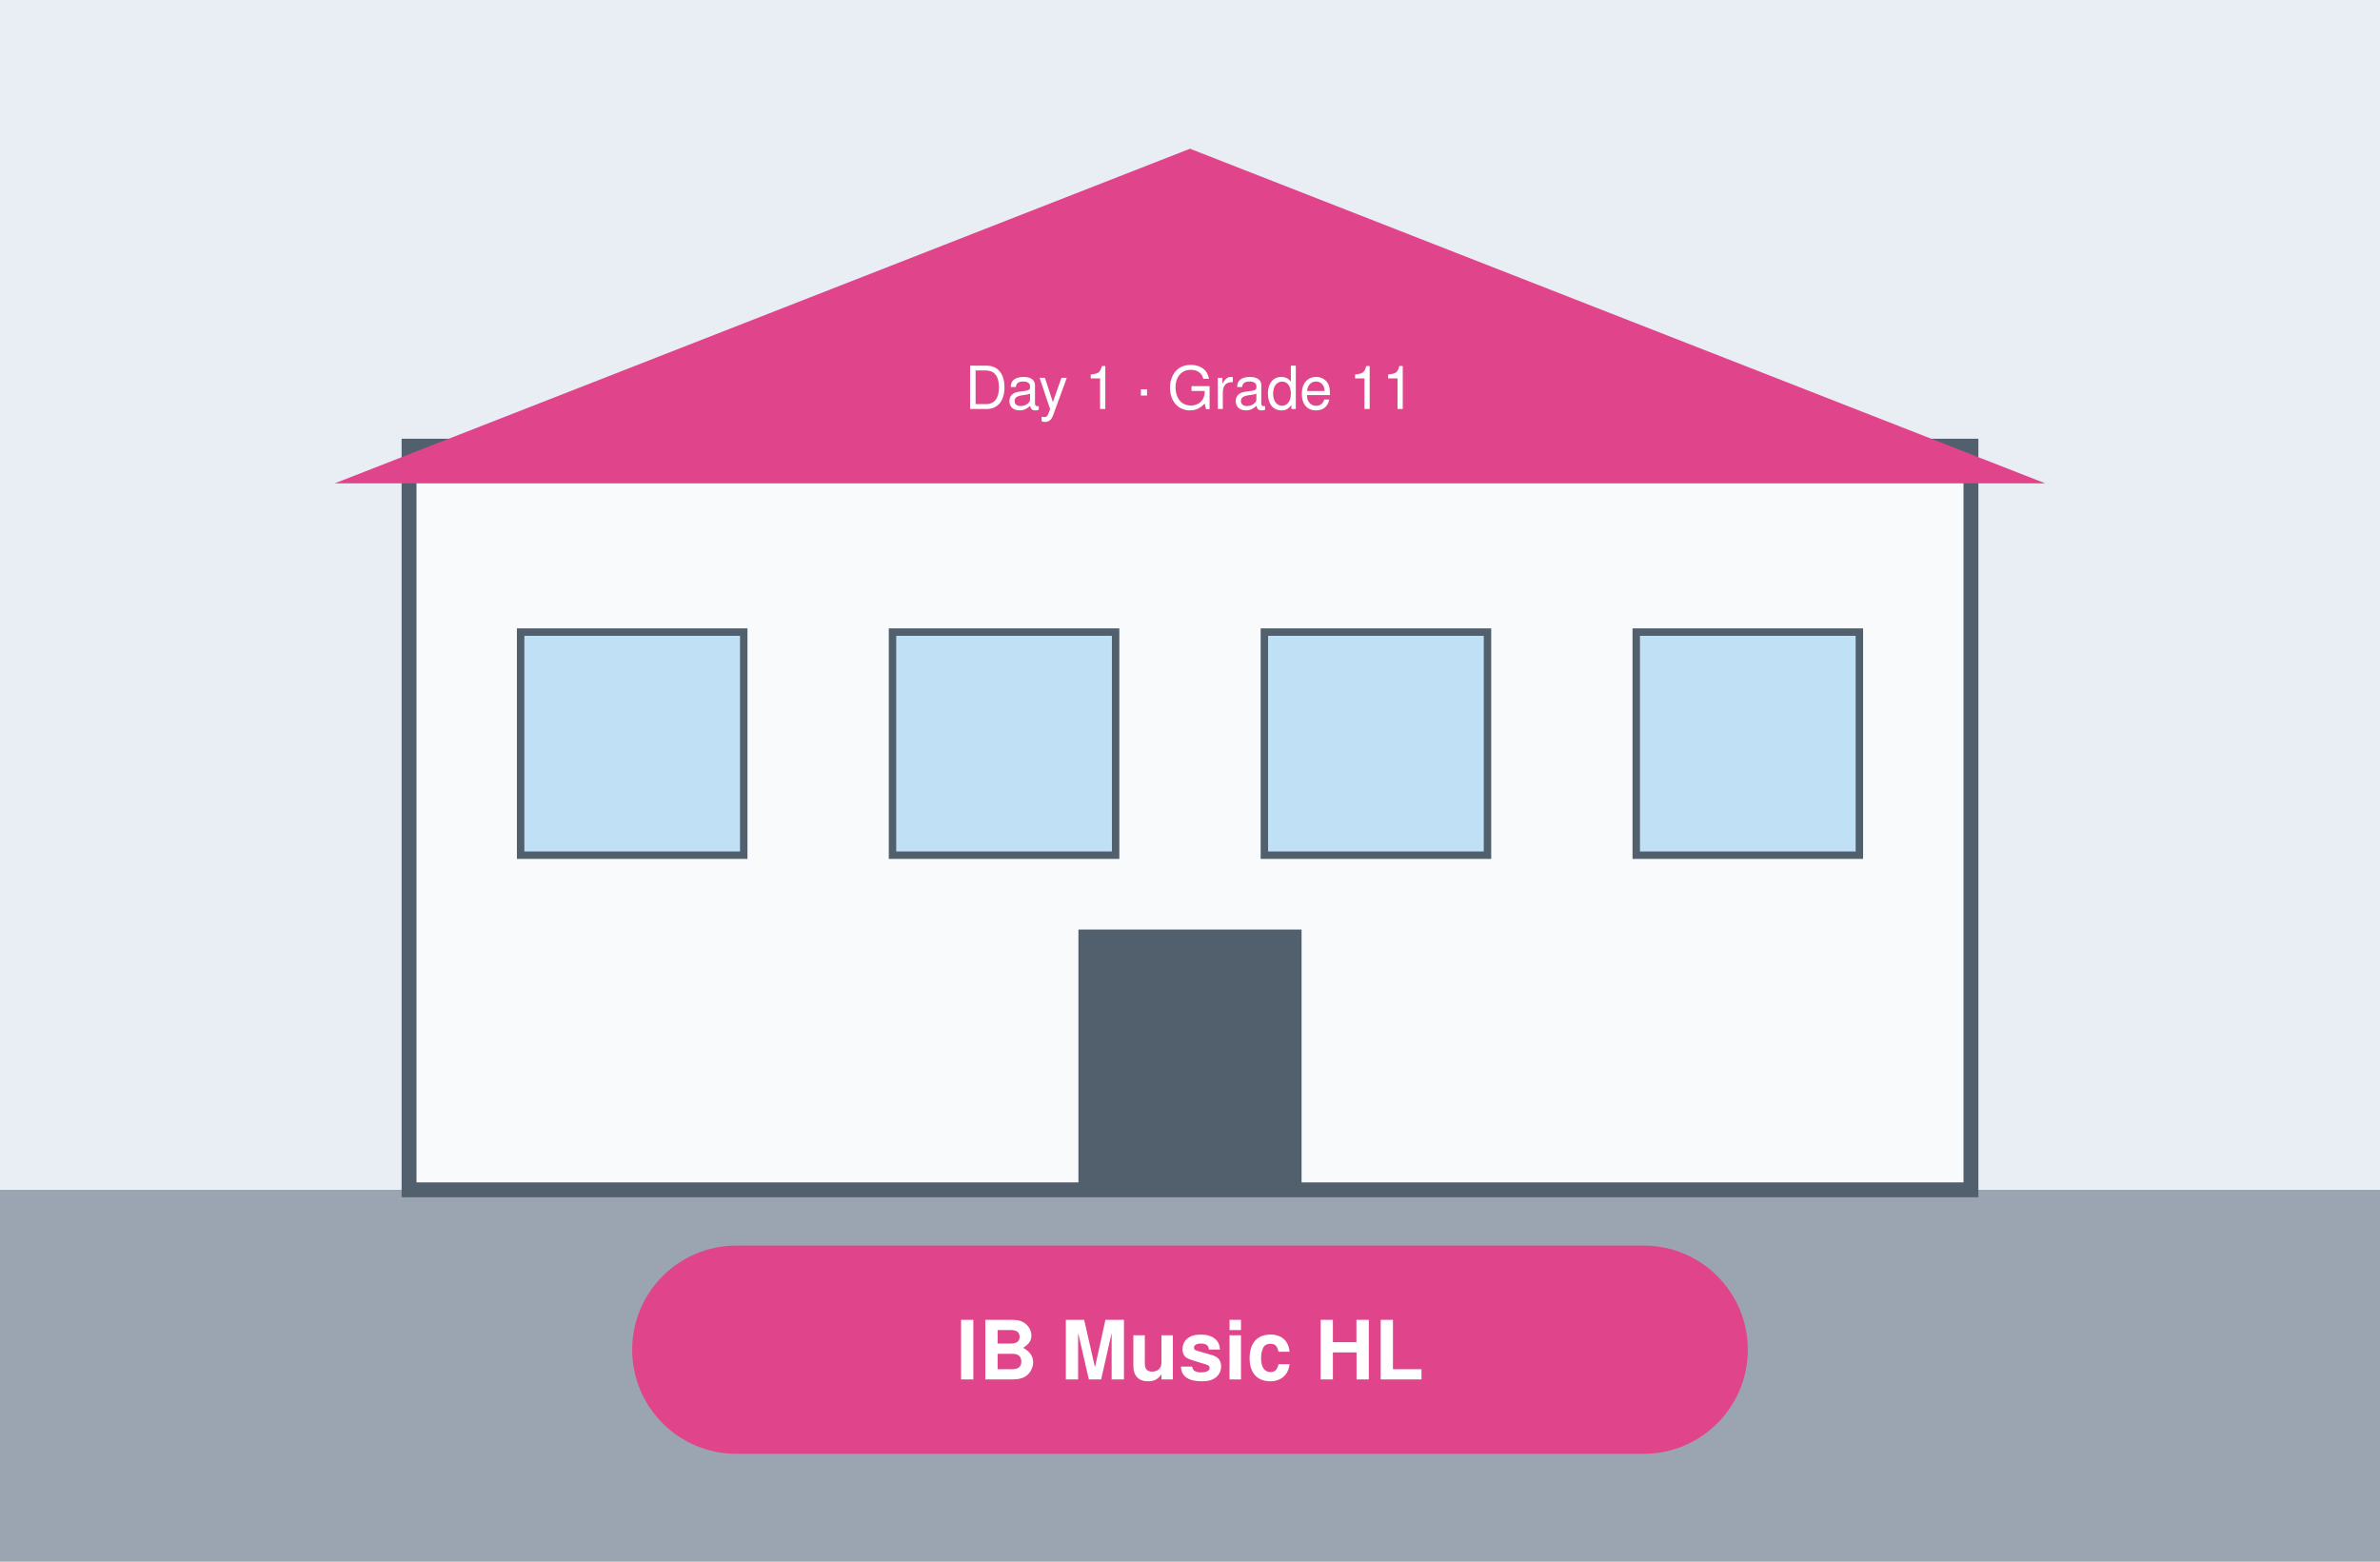
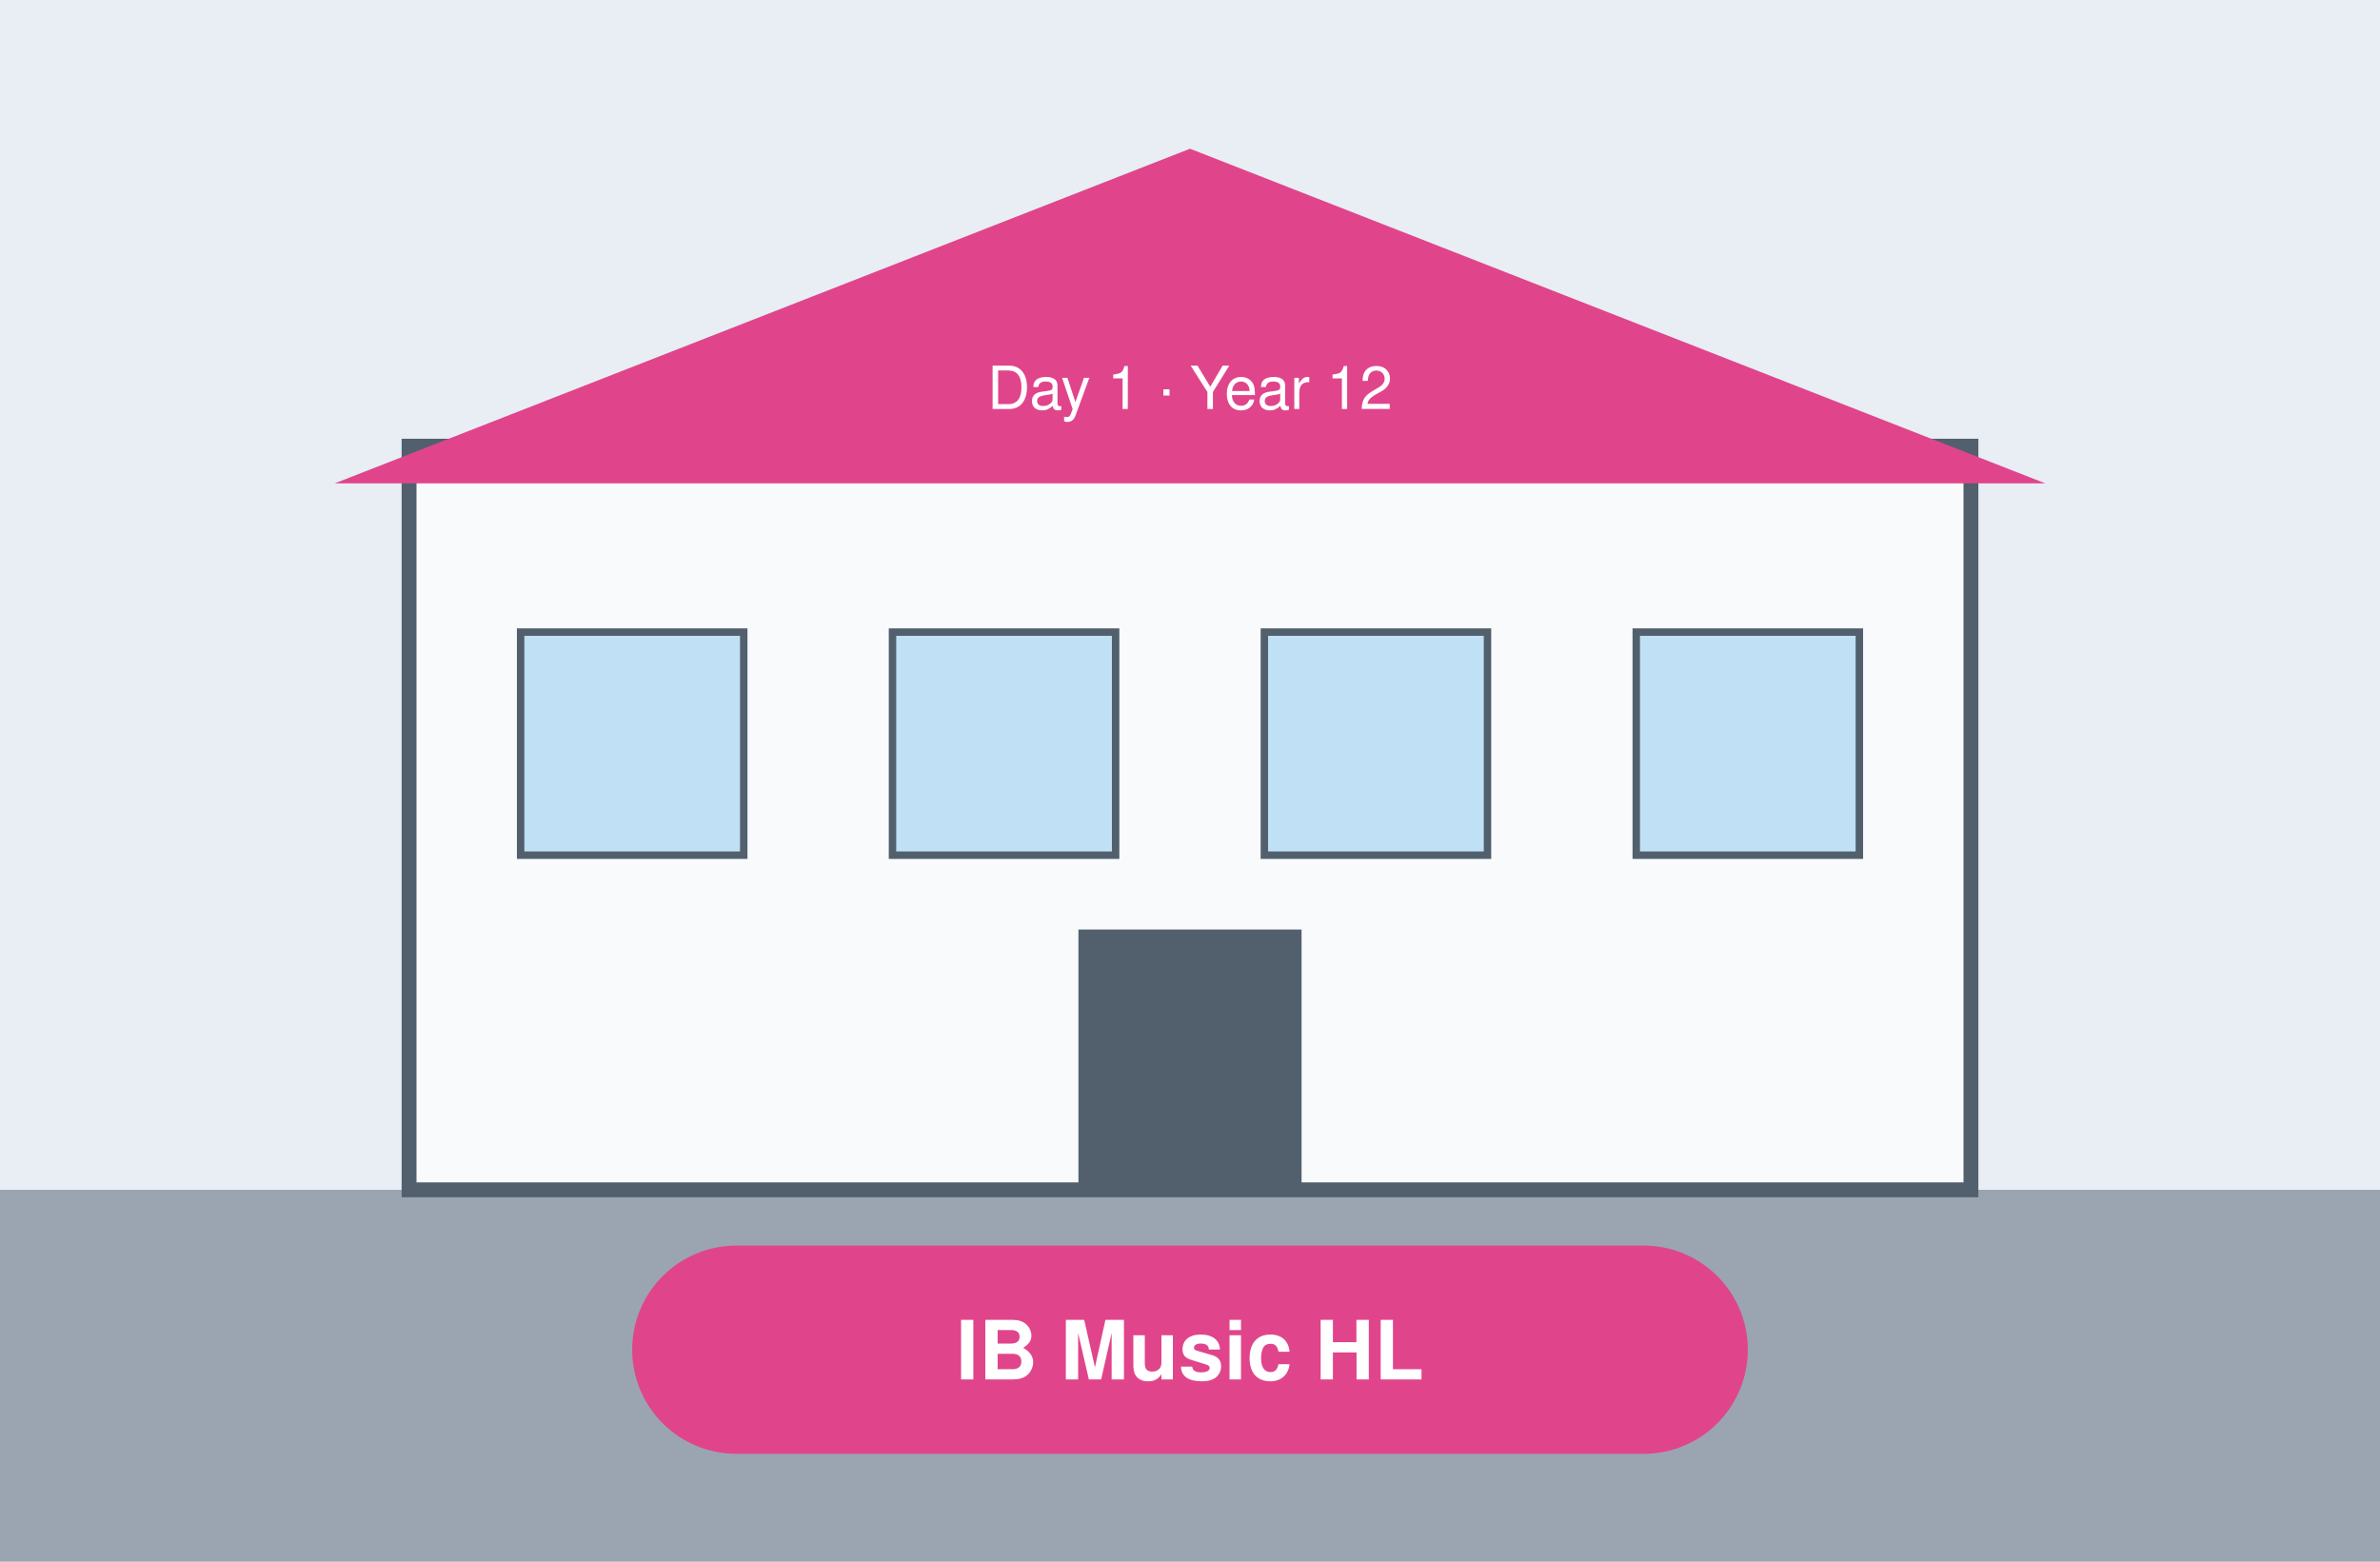
<svg xmlns="http://www.w3.org/2000/svg" viewBox="0 0 640 420" width="640" height="420">
  <rect width="640" height="420" fill="#e8eef4" />
  <rect y="320" width="640" height="100" fill="#9aa5b1" />
  <rect x="110" y="120" width="420" height="200" fill="#f8fafc" stroke="#52606d" stroke-width="4" />
  <path d="M90 130 L320 40 L550 130z" fill="#E0458B" />
  <rect x="140" y="170" width="60" height="60" fill="#bfe0f5" stroke="#52606d" stroke-width="2" />
  <rect x="240" y="170" width="60" height="60" fill="#bfe0f5" stroke="#52606d" stroke-width="2" />
  <rect x="340" y="170" width="60" height="60" fill="#bfe0f5" stroke="#52606d" stroke-width="2" />
  <rect x="440" y="170" width="60" height="60" fill="#bfe0f5" stroke="#52606d" stroke-width="2" />
  <rect x="290" y="250" width="60" height="70" fill="#52606d" />
  <rect x="170" y="335" width="300" height="56" rx="28" fill="#E0458B" />
  <text x="320" y="371" font-family="Helvetica,Arial" font-size="22" fill="#fff" text-anchor="middle" font-weight="700">IB Music HL</text>
-   <text x="320" y="110" font-family="Helvetica,Arial" font-size="16" fill="#fff" text-anchor="middle">Day 1 · Grade 11</text>
+   <text x="320" y="110" font-family="Helvetica,Arial" font-size="16" fill="#fff" text-anchor="middle">Day 1 · Year 12</text>
</svg>
